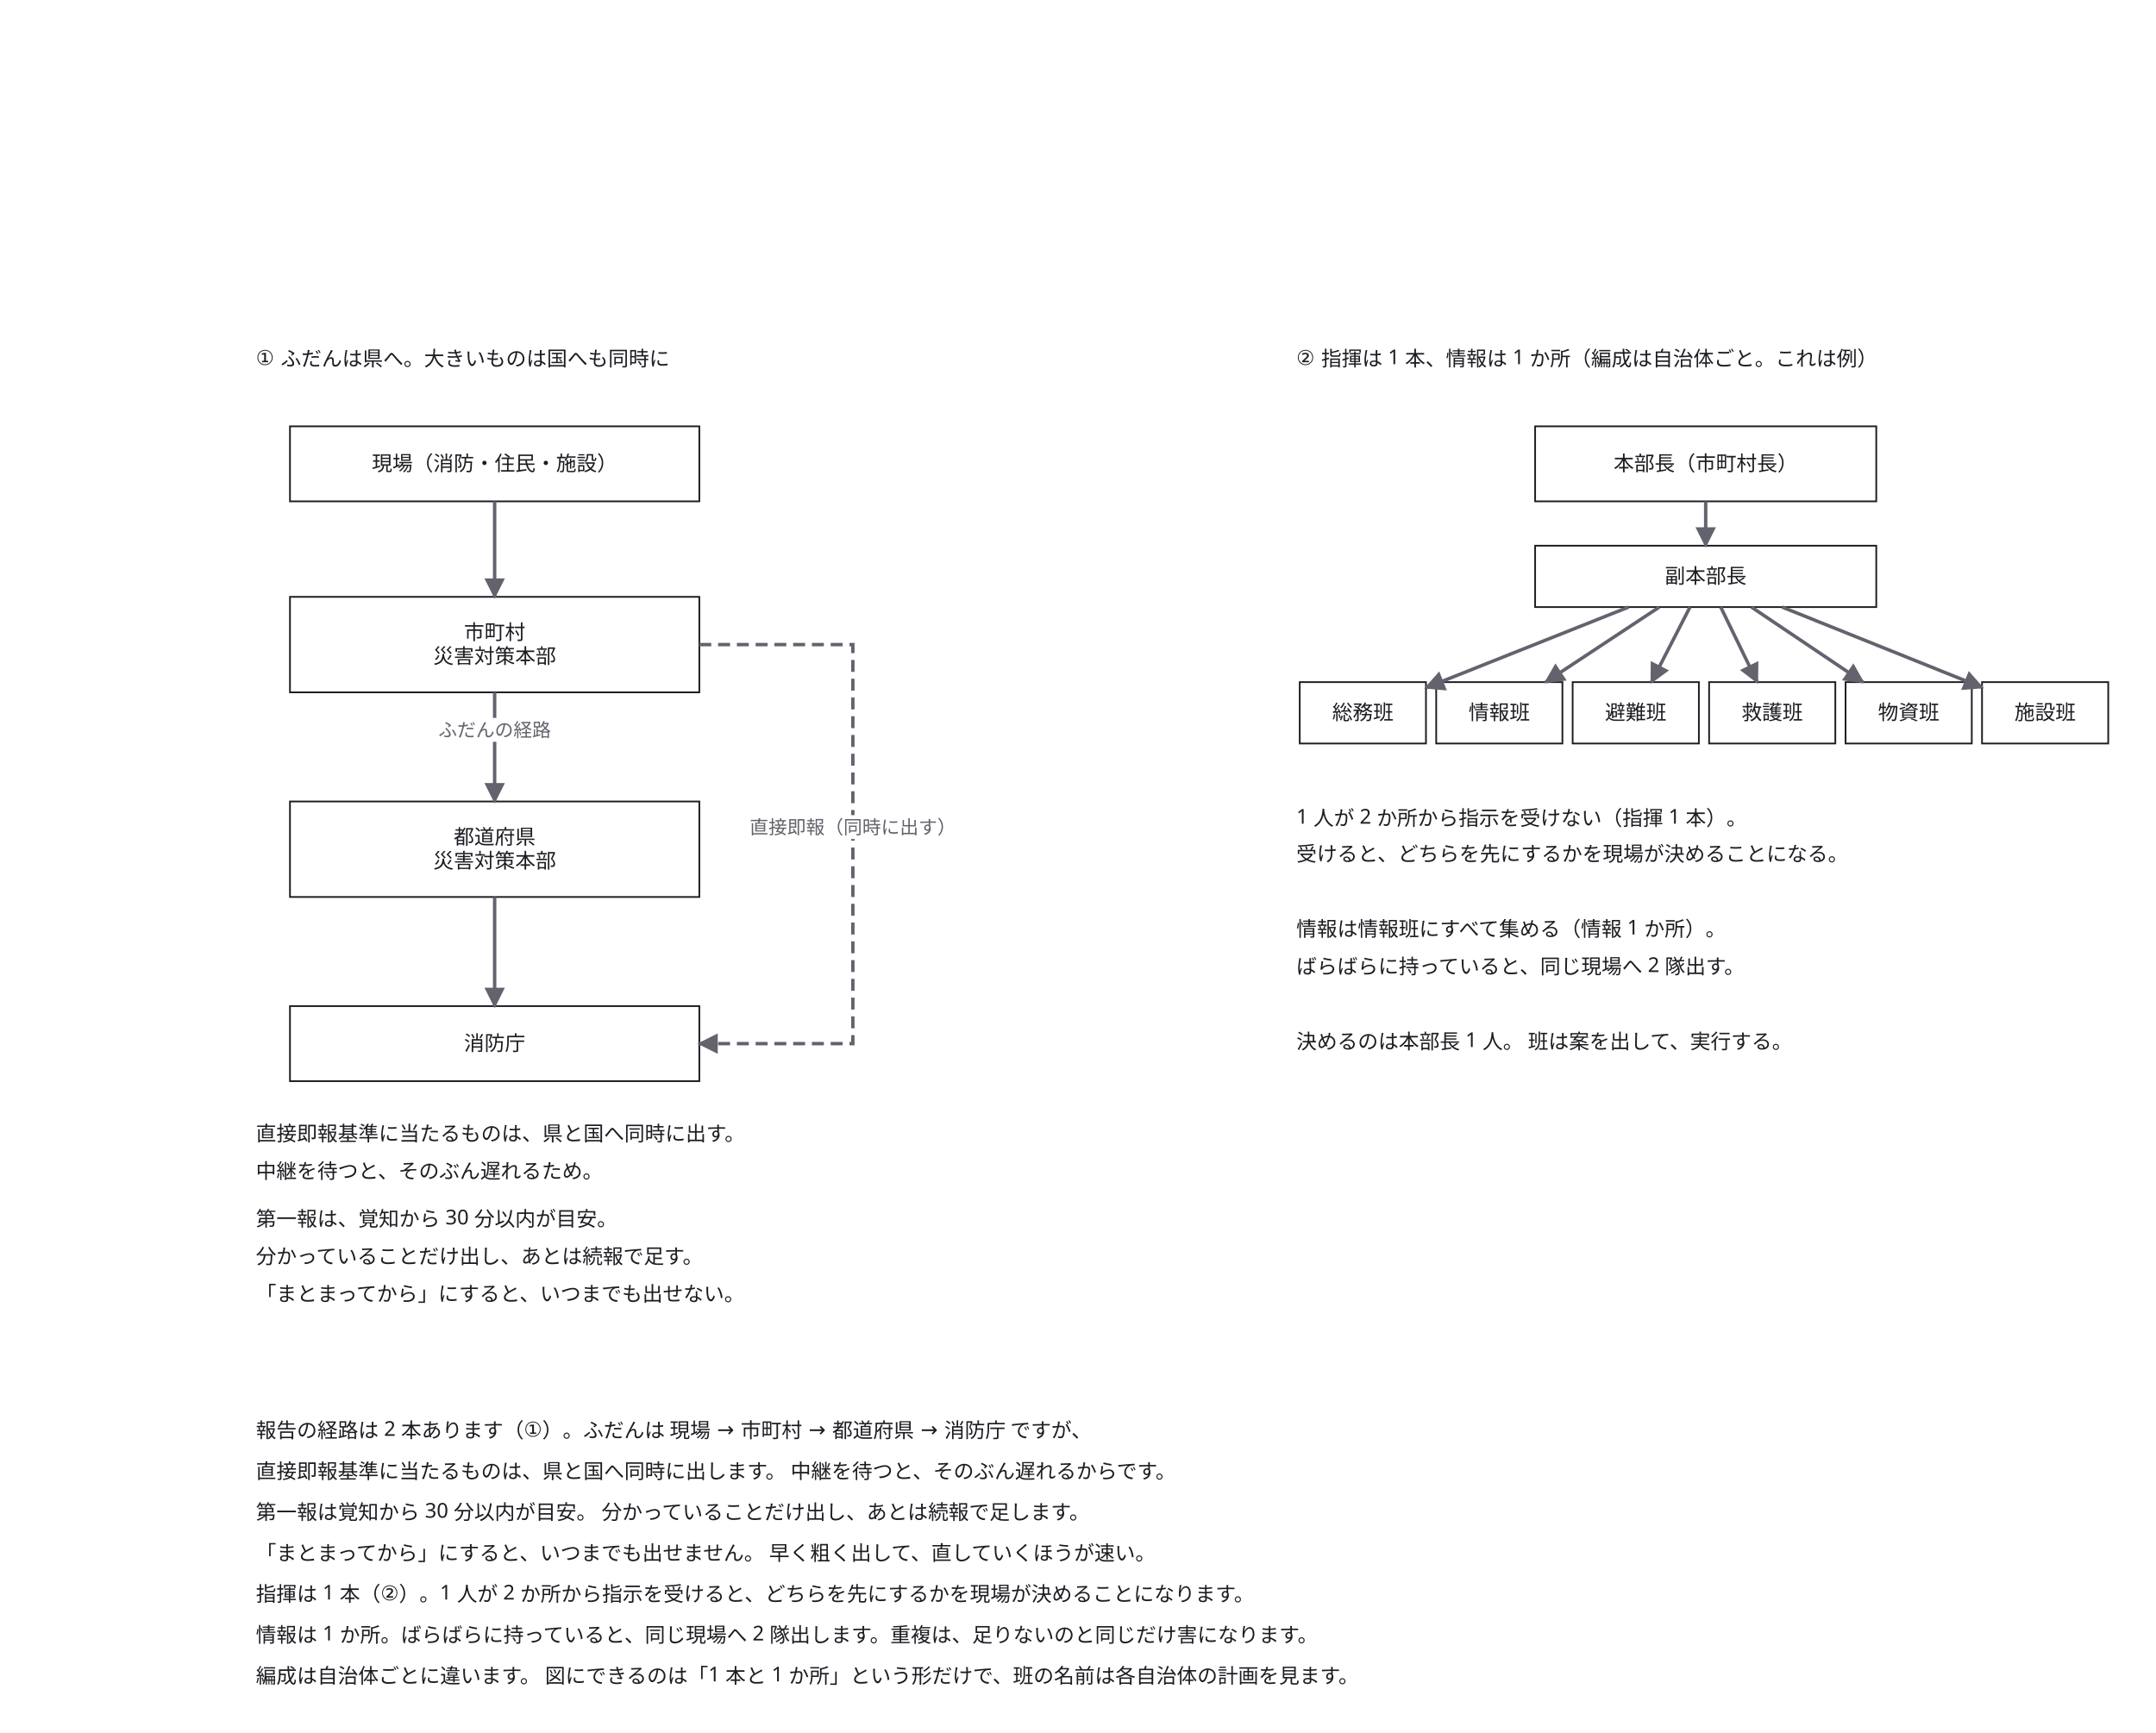
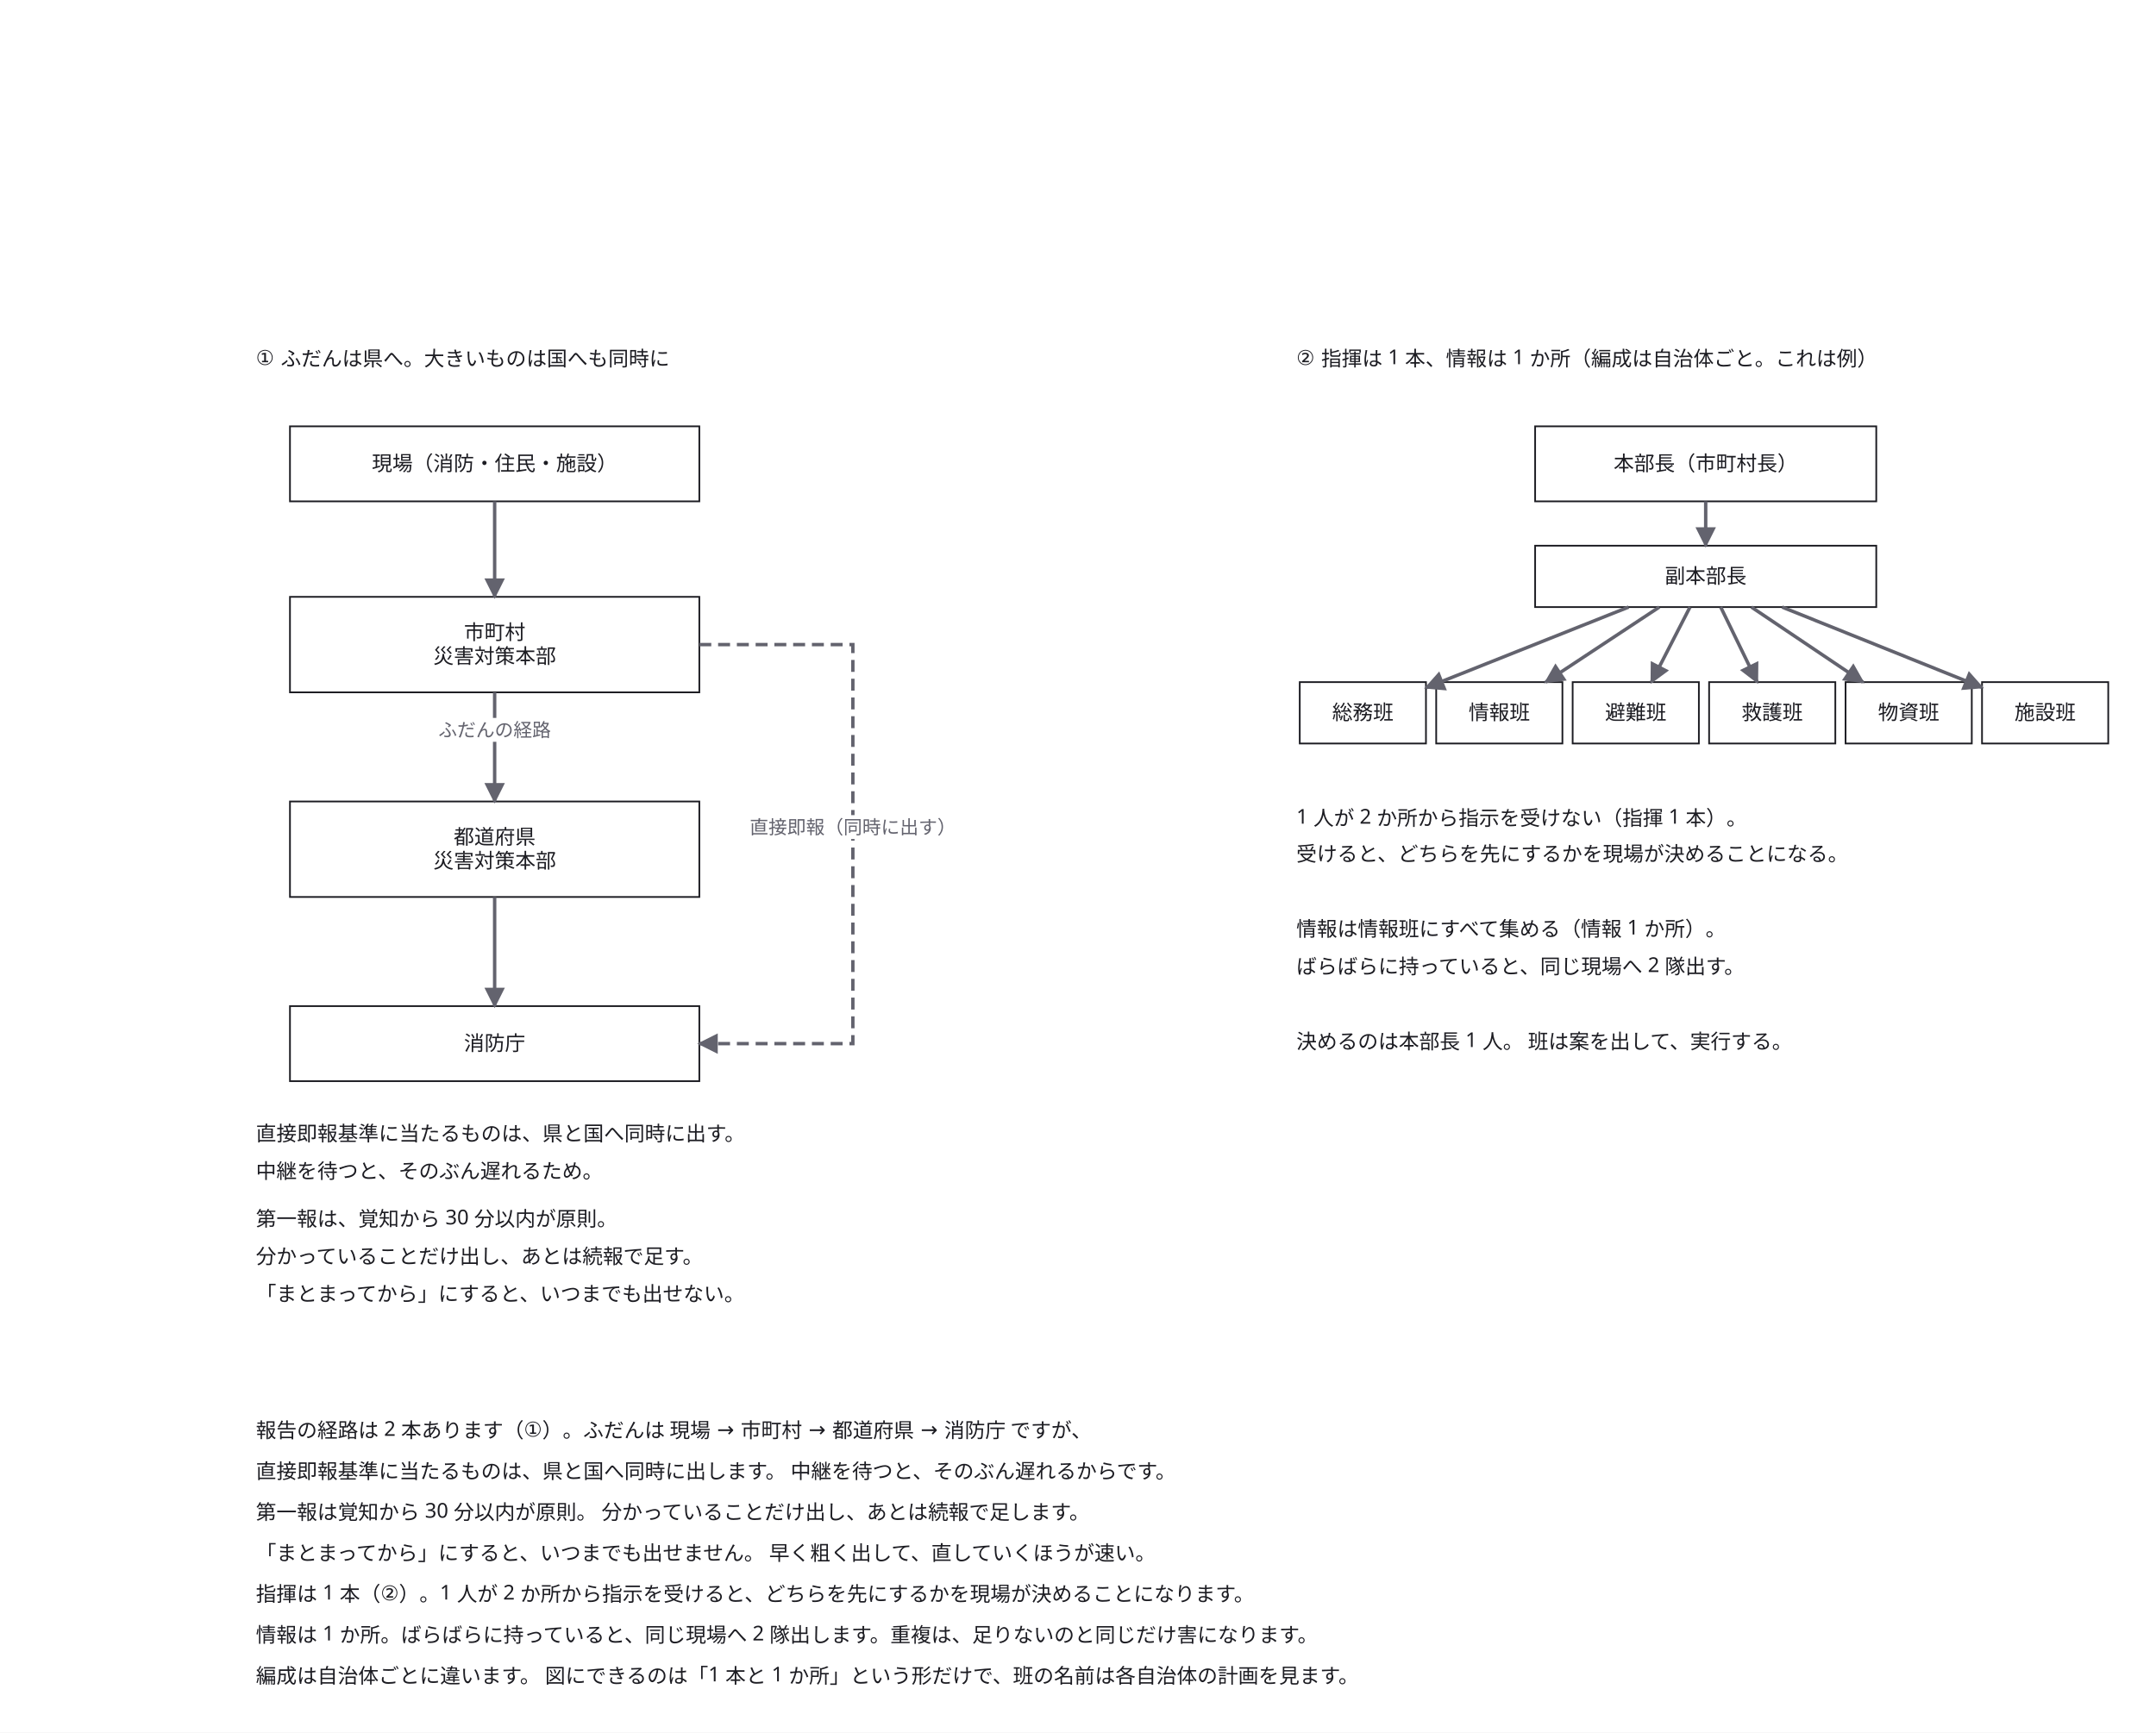
<svg xmlns="http://www.w3.org/2000/svg" width="1264" height="1016" viewBox="0 0 1264 1016">
  <defs>
    <marker id="arrow" viewBox="0 0 10 10" refX="9" refY="5" markerWidth="6" markerHeight="6" orient="auto">
      <path d="M 0 0 L 10 5 L 0 10 z" fill="#63636e" />
    </marker>
  </defs>
  <rect data-paper="1" x="0" y="0" width="1264" height="1016" fill="#ffffff" />
  <g data-node="r1" data-pinned="false" data-shape="rect" />
  <g data-node="r2" data-pinned="false" data-shape="rect" />
  <g data-node="r3" data-pinned="false" data-shape="rect" />
  <g data-node="r4" data-pinned="false" data-shape="rect" />
  <g data-node="r5" data-pinned="false" data-shape="rect" />
  <g data-node="r6" data-pinned="false" data-shape="rect" />
  <g data-node="r7" data-pinned="false" data-shape="rect" />
  <g data-node="shi" data-pinned="false" data-shape="rect">
    <rect x="170" y="350" width="240" height="56" fill="#ffffff" stroke="#1c1c22" stroke-width="1" />
  </g>
  <g data-node="ken" data-pinned="false" data-shape="rect">
    <rect x="170" y="470" width="240" height="56" fill="#ffffff" stroke="#1c1c22" stroke-width="1" />
  </g>
  <g data-node="t1" data-pinned="false" data-shape="rect" />
  <g data-node="genba" data-pinned="false" data-shape="rect">
    <rect x="170" y="250" width="240" height="44" fill="#ffffff" stroke="#1c1c22" stroke-width="1" />
  </g>
  <g data-node="kuni" data-pinned="false" data-shape="rect">
    <rect x="170" y="590" width="240" height="44" fill="#ffffff" stroke="#1c1c22" stroke-width="1" />
  </g>
  <g data-node="n1" data-pinned="false" data-shape="rect" />
  <g data-node="n2" data-pinned="false" data-shape="rect" />
  <g data-node="n3" data-pinned="false" data-shape="rect" />
  <g data-node="n4" data-pinned="false" data-shape="rect" />
  <g data-node="n5" data-pinned="false" data-shape="rect" />
  <g data-node="t2" data-pinned="false" data-shape="rect" />
  <g data-node="cho" data-pinned="false" data-shape="rect">
    <rect x="900" y="250" width="200" height="44" fill="#ffffff" stroke="#1c1c22" stroke-width="1" />
  </g>
  <g data-node="m1" data-pinned="false" data-shape="rect" />
  <g data-node="m2" data-pinned="false" data-shape="rect" />
  <g data-node="m4" data-pinned="false" data-shape="rect" />
  <g data-node="m5" data-pinned="false" data-shape="rect" />
  <g data-node="m7" data-pinned="false" data-shape="rect" />
  <g data-node="fuku" data-pinned="false" data-shape="rect">
    <rect x="900" y="320" width="200" height="36" fill="#ffffff" stroke="#1c1c22" stroke-width="1" />
  </g>
  <g data-node="b0" data-pinned="false" data-shape="rect">
    <rect x="762" y="400" width="74" height="36" fill="#ffffff" stroke="#1c1c22" stroke-width="1" />
  </g>
  <g data-node="b1" data-pinned="false" data-shape="rect">
    <rect x="842" y="400" width="74" height="36" fill="#ffffff" stroke="#1c1c22" stroke-width="1" />
  </g>
  <g data-node="b2" data-pinned="false" data-shape="rect">
    <rect x="922" y="400" width="74" height="36" fill="#ffffff" stroke="#1c1c22" stroke-width="1" />
  </g>
  <g data-node="b3" data-pinned="false" data-shape="rect">
    <rect x="1002" y="400" width="74" height="36" fill="#ffffff" stroke="#1c1c22" stroke-width="1" />
  </g>
  <g data-node="b4" data-pinned="false" data-shape="rect">
    <rect x="1082" y="400" width="74" height="36" fill="#ffffff" stroke="#1c1c22" stroke-width="1" />
  </g>
  <g data-node="b5" data-pinned="false" data-shape="rect">
    <rect x="1162" y="400" width="74" height="36" fill="#ffffff" stroke="#1c1c22" stroke-width="1" />
  </g>
  <g data-edge="genba&gt;shi" data-pinned="false">
    <path d="M 290 294 L 290 350" fill="none" stroke="#63636e" stroke-width="2" marker-end="url(#arrow)" />
  </g>
  <g data-edge="shi&gt;ken" data-pinned="false">
    <path d="M 290 406 L 290 470" fill="none" stroke="#63636e" stroke-width="2" marker-end="url(#arrow)" />
    <rect data-edge-label="1" x="250" y="421" width="80" height="14" fill="#ffffff" />
    <text x="290" y="432" text-anchor="middle" font-family="sans-serif" font-size="11" fill="#63636e">ふだんの経路</text>
  </g>
  <g data-edge="ken&gt;kuni" data-pinned="false">
    <path d="M 290 526 L 290 590" fill="none" stroke="#63636e" stroke-width="2" marker-end="url(#arrow)" />
  </g>
  <g data-edge="shi&gt;kuni" data-pinned="false">
    <path d="M 410 378 L 500 378 L 500 612 L 410 612" fill="none" stroke="#63636e" stroke-width="2" stroke-dasharray="7 4" marker-end="url(#arrow)" />
    <rect data-edge-label="1" x="430" y="478" width="140" height="14" fill="#ffffff" />
    <text x="500" y="489" text-anchor="middle" font-family="sans-serif" font-size="11" fill="#63636e">直接即報（同時に出す）</text>
  </g>
  <g data-edge="cho&gt;fuku" data-pinned="false">
    <path d="M 1000 294 L 1000 320" fill="none" stroke="#63636e" stroke-width="2" marker-end="url(#arrow)" />
  </g>
  <g data-edge="fuku&gt;b0" data-pinned="false">
    <path d="M 954.8 356 L 836 403.3" fill="none" stroke="#63636e" stroke-width="2" marker-end="url(#arrow)" />
  </g>
  <g data-edge="fuku&gt;b1" data-pinned="false">
    <path d="M 972.8 356 L 906.2 400" fill="none" stroke="#63636e" stroke-width="2" marker-end="url(#arrow)" />
  </g>
  <g data-edge="fuku&gt;b2" data-pinned="false">
    <path d="M 990.8 356 L 968.2 400" fill="none" stroke="#63636e" stroke-width="2" marker-end="url(#arrow)" />
  </g>
  <g data-edge="fuku&gt;b3" data-pinned="false">
    <path d="M 1008.8 356 L 1030.2 400" fill="none" stroke="#63636e" stroke-width="2" marker-end="url(#arrow)" />
  </g>
  <g data-edge="fuku&gt;b4" data-pinned="false">
    <path d="M 1026.8 356 L 1092.2 400" fill="none" stroke="#63636e" stroke-width="2" marker-end="url(#arrow)" />
  </g>
  <g data-edge="fuku&gt;b5" data-pinned="false">
    <path d="M 1044.8 356 L 1162 403.1" fill="none" stroke="#63636e" stroke-width="2" marker-end="url(#arrow)" />
  </g>
  <g data-name="r1">
    <text x="150" y="843" text-anchor="start" font-family="sans-serif" font-size="12" fill="#1c1c22">報告の経路は 2 本あります（①）。ふだんは 現場 → 市町村 → 都道府県 → 消防庁 ですが、</text>
  </g>
  <g data-name="r2">
    <text x="150" y="867" text-anchor="start" font-family="sans-serif" font-size="12" fill="#1c1c22">直接即報基準に当たるものは、県と国へ同時に出します。 中継を待つと、そのぶん遅れるからです。</text>
  </g>
  <g data-name="r3">
-     <text x="150" y="891" text-anchor="start" font-family="sans-serif" font-size="12" fill="#1c1c22">第一報は覚知から 30 分以内が目安。 分かっていることだけ出し、あとは続報で足します。</text>
+     <text x="150" y="891" text-anchor="start" font-family="sans-serif" font-size="12" fill="#1c1c22">第一報は覚知から 30 分以内が原則。 分かっていることだけ出し、あとは続報で足します。</text>
  </g>
  <g data-name="r4">
    <text x="150" y="915" text-anchor="start" font-family="sans-serif" font-size="12" fill="#1c1c22">「まとまってから」にすると、いつまでも出せません。 早く粗く出して、直していくほうが速い。</text>
  </g>
  <g data-name="r5">
    <text x="150" y="939" text-anchor="start" font-family="sans-serif" font-size="12" fill="#1c1c22">指揮は 1 本（②）。1 人が 2 か所から指示を受けると、どちらを先にするかを現場が決めることになります。</text>
  </g>
  <g data-name="r6">
    <text x="150" y="963" text-anchor="start" font-family="sans-serif" font-size="12" fill="#1c1c22">情報は 1 か所。ばらばらに持っていると、同じ現場へ 2 隊出します。重複は、足りないのと同じだけ害になります。</text>
  </g>
  <g data-name="r7">
    <text x="150" y="987" text-anchor="start" font-family="sans-serif" font-size="12" fill="#1c1c22">編成は自治体ごとに違います。 図にできるのは「1 本と 1 か所」という形だけで、班の名前は各自治体の計画を見ます。</text>
  </g>
  <g data-name="shi">
    <text x="290" y="375" text-anchor="middle" font-family="sans-serif" font-size="12" fill="#1c1c22">市町村</text>
    <text x="290" y="389" text-anchor="middle" font-family="sans-serif" font-size="12" fill="#1c1c22">災害対策本部</text>
  </g>
  <g data-name="ken">
    <text x="290" y="495" text-anchor="middle" font-family="sans-serif" font-size="12" fill="#1c1c22">都道府県</text>
    <text x="290" y="509" text-anchor="middle" font-family="sans-serif" font-size="12" fill="#1c1c22">災害対策本部</text>
  </g>
  <g data-name="t1">
    <text x="150" y="214" text-anchor="start" font-family="sans-serif" font-size="12" fill="#1c1c22">① ふだんは県へ。大きいものは国へも同時に</text>
  </g>
  <g data-name="genba">
    <text x="290" y="276" text-anchor="middle" font-family="sans-serif" font-size="12" fill="#1c1c22">現場（消防・住民・施設）</text>
  </g>
  <g data-name="kuni">
    <text x="290" y="616" text-anchor="middle" font-family="sans-serif" font-size="12" fill="#1c1c22">消防庁</text>
  </g>
  <g data-name="n1">
    <text x="150" y="669" text-anchor="start" font-family="sans-serif" font-size="12" fill="#1c1c22">直接即報基準に当たるものは、県と国へ同時に出す。</text>
  </g>
  <g data-name="n2">
    <text x="150" y="691" text-anchor="start" font-family="sans-serif" font-size="12" fill="#1c1c22">中継を待つと、そのぶん遅れるため。</text>
  </g>
  <g data-name="n3">
-     <text x="150" y="719" text-anchor="start" font-family="sans-serif" font-size="12" fill="#1c1c22">第一報は、覚知から 30 分以内が目安。</text>
+     <text x="150" y="719" text-anchor="start" font-family="sans-serif" font-size="12" fill="#1c1c22">第一報は、覚知から 30 分以内が原則。</text>
  </g>
  <g data-name="n4">
    <text x="150" y="741" text-anchor="start" font-family="sans-serif" font-size="12" fill="#1c1c22">分かっていることだけ出し、あとは続報で足す。</text>
  </g>
  <g data-name="n5">
    <text x="150" y="763" text-anchor="start" font-family="sans-serif" font-size="12" fill="#1c1c22">「まとまってから」にすると、いつまでも出せない。</text>
  </g>
  <g data-name="t2">
    <text x="760" y="214" text-anchor="start" font-family="sans-serif" font-size="12" fill="#1c1c22">② 指揮は 1 本、情報は 1 か所（編成は自治体ごと。これは例）</text>
  </g>
  <g data-name="cho">
    <text x="1000" y="276" text-anchor="middle" font-family="sans-serif" font-size="12" fill="#1c1c22">本部長（市町村長）</text>
  </g>
  <g data-name="m1">
    <text x="760" y="483" text-anchor="start" font-family="sans-serif" font-size="12" fill="#1c1c22">1 人が 2 か所から指示を受けない（指揮 1 本）。</text>
  </g>
  <g data-name="m2">
    <text x="760" y="505" text-anchor="start" font-family="sans-serif" font-size="12" fill="#1c1c22">受けると、どちらを先にするかを現場が決めることになる。</text>
  </g>
  <g data-name="m4">
    <text x="760" y="549" text-anchor="start" font-family="sans-serif" font-size="12" fill="#1c1c22">情報は情報班にすべて集める（情報 1 か所）。</text>
  </g>
  <g data-name="m5">
    <text x="760" y="571" text-anchor="start" font-family="sans-serif" font-size="12" fill="#1c1c22">ばらばらに持っていると、同じ現場へ 2 隊出す。</text>
  </g>
  <g data-name="m7">
    <text x="760" y="615" text-anchor="start" font-family="sans-serif" font-size="12" fill="#1c1c22">決めるのは本部長 1 人。 班は案を出して、実行する。</text>
  </g>
  <g data-name="fuku">
    <text x="1000" y="342" text-anchor="middle" font-family="sans-serif" font-size="12" fill="#1c1c22">副本部長</text>
  </g>
  <g data-name="b0">
    <text x="799" y="422" text-anchor="middle" font-family="sans-serif" font-size="12" fill="#1c1c22">総務班</text>
  </g>
  <g data-name="b1">
    <text x="879" y="422" text-anchor="middle" font-family="sans-serif" font-size="12" fill="#1c1c22">情報班</text>
  </g>
  <g data-name="b2">
    <text x="959" y="422" text-anchor="middle" font-family="sans-serif" font-size="12" fill="#1c1c22">避難班</text>
  </g>
  <g data-name="b3">
    <text x="1039" y="422" text-anchor="middle" font-family="sans-serif" font-size="12" fill="#1c1c22">救護班</text>
  </g>
  <g data-name="b4">
    <text x="1119" y="422" text-anchor="middle" font-family="sans-serif" font-size="12" fill="#1c1c22">物資班</text>
  </g>
  <g data-name="b5">
    <text x="1199" y="422" text-anchor="middle" font-family="sans-serif" font-size="12" fill="#1c1c22">施設班</text>
  </g>
</svg>
